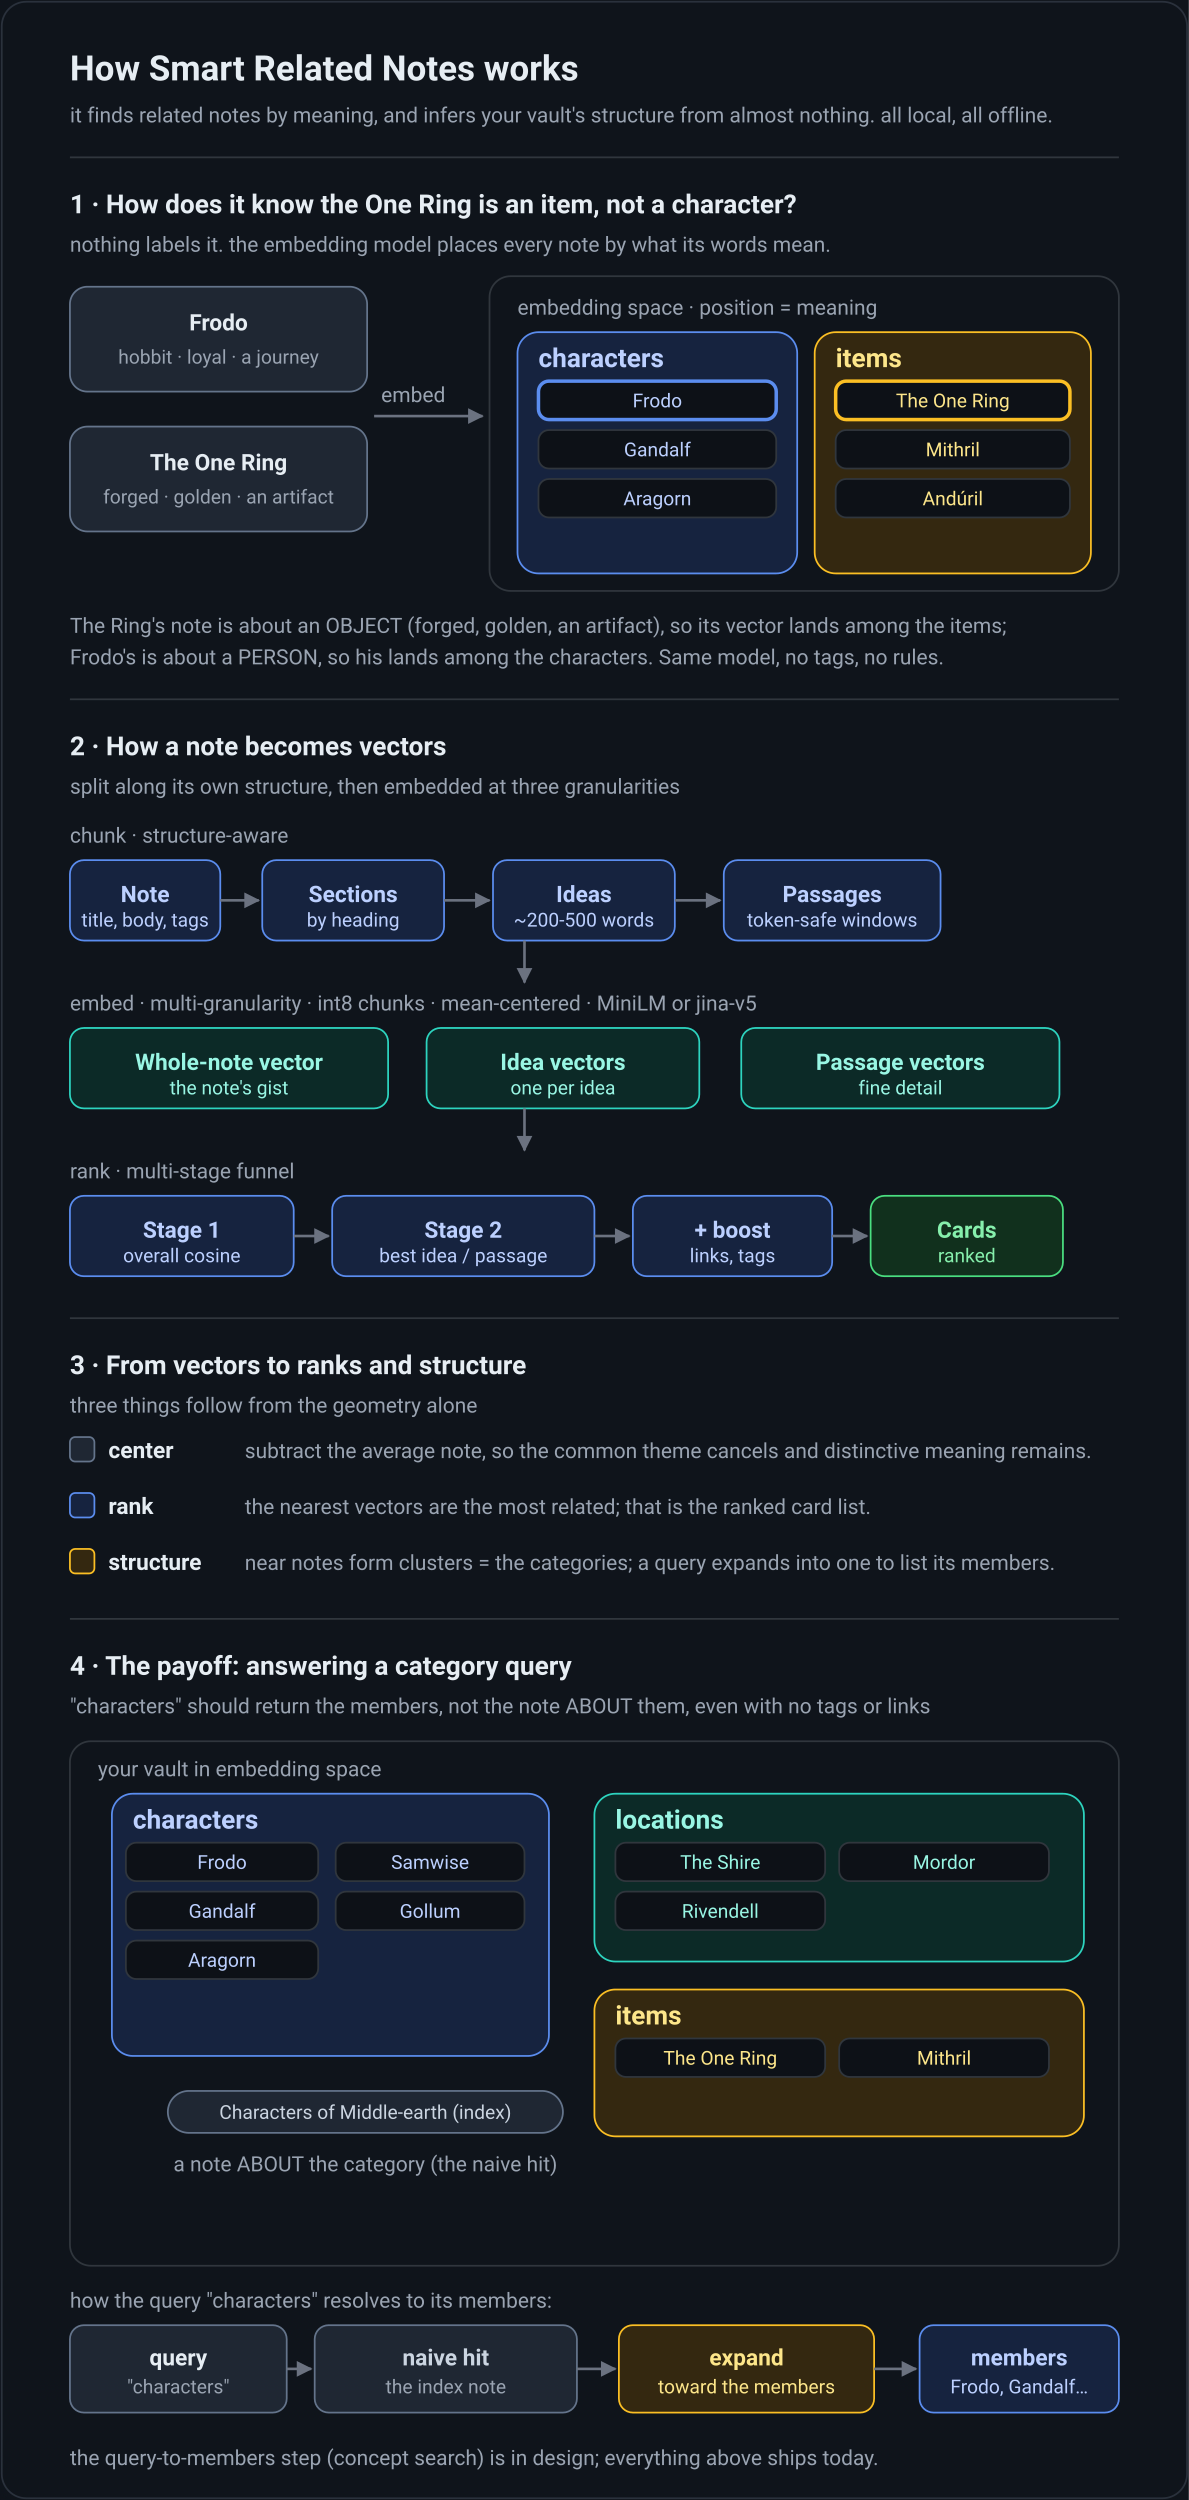
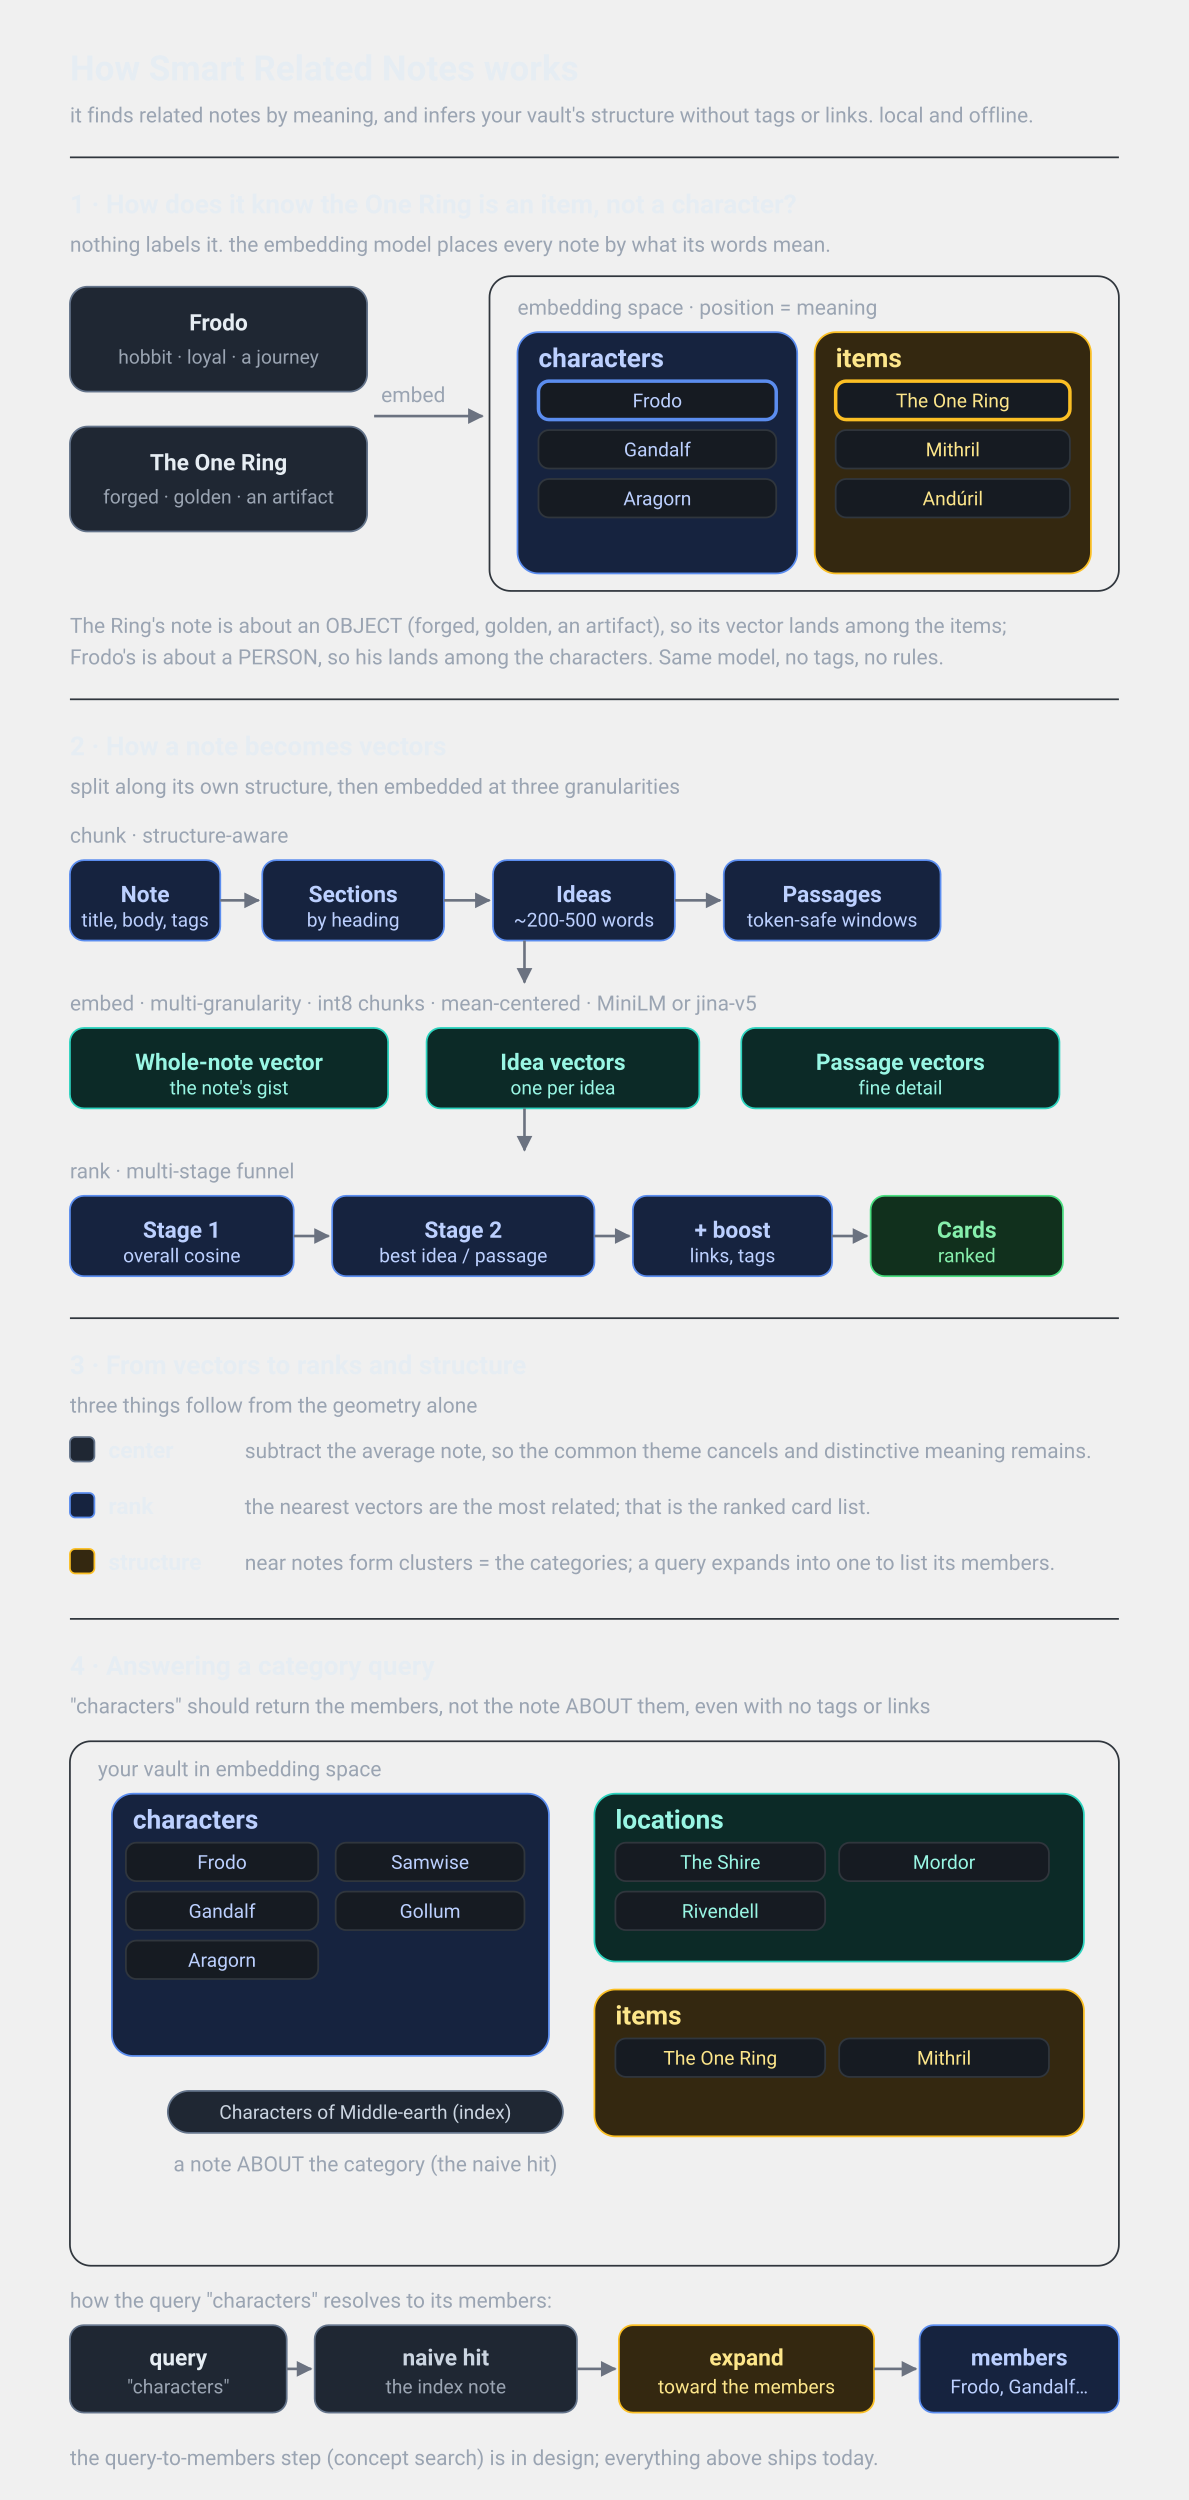
<svg xmlns="http://www.w3.org/2000/svg" width="100%" viewBox="0 0 680 1430" role="img">
  <style>
text{font-family:system-ui,-apple-system,"Segoe UI",Roboto,sans-serif;}
.h{font-size:20px;font-weight:600;}.sh{font-size:15px;font-weight:600;}.mut{font-size:12px;}.bx{font-size:13px;font-weight:600;}.chp{font-size:11px;}
- .bgbase{fill:#0f141b;}.bg{fill:#0f141b;stroke:#2a313c;}.map{fill:none;stroke:#30363d;}.div{stroke:#30363d;}
+ .map{fill:none;stroke:#30363d;}.div{stroke:#30363d;}
.cA{fill:#16233f;stroke:#5b8def;}.cB{fill:#0c2a27;stroke:#2dd4bf;}.cC{fill:#342810;stroke:#fbbf24;}.cG{fill:#11301d;stroke:#4ade80;}.cI{fill:#1f2733;stroke:#64748b;}
- .chip{fill:#0d1117;stroke:#30363d;}.hiA{fill:#0d1117;stroke:#5b8def;stroke-width:2;}.hiC{fill:#0d1117;stroke:#fbbf24;stroke-width:2;}
+ .chip{fill:#161b22;stroke:#30363d;}.hiA{fill:#161b22;stroke:#5b8def;stroke-width:2;}.hiC{fill:#161b22;stroke:#fbbf24;stroke-width:2;}
.tInk{fill:#e6edf3;}.tMut{fill:#9aa4b2;}.tA{fill:#bcd0ff;}.tB{fill:#99f6e4;}.tC{fill:#fde68a;}.tG{fill:#86efac;}.tI{fill:#cbd5e1;}
.arw{stroke:#6b7280;stroke-width:1.5;fill:none;}.arwf{fill:#6b7280;}
- @media (prefers-color-scheme:light){
- .bgbase{fill:#ffffff;}.bg{fill:#ffffff;stroke:#d0d7de;}.map{stroke:#d1d5db;}.div{stroke:#e5e7eb;}
- .cA{fill:#e8f0fe;stroke:#4285f4;}.cB{fill:#ddf5f0;stroke:#14b8a6;}.cC{fill:#fdf0d8;stroke:#f59e0b;}.cG{fill:#e6f4ea;stroke:#34a853;}.cI{fill:#eef1f4;stroke:#94a3b8;}
- .chip{fill:#ffffff;stroke:#e5e7eb;}.hiA{fill:#ffffff;stroke:#4285f4;stroke-width:2;}.hiC{fill:#ffffff;stroke:#f59e0b;stroke-width:2;}
- .tInk{fill:#1f2937;}.tMut{fill:#586273;}.tA{fill:#1a3a8f;}.tB{fill:#0f5f57;}.tC{fill:#8a5a06;}.tG{fill:#1e6b34;}.tI{fill:#475569;}
- .arw{stroke:#9ca3af;}.arwf{fill:#9ca3af;}
- }
</style>
  <defs>
    <marker id="m" markerWidth="8" markerHeight="8" refX="5.5" refY="3" orient="auto">
      <path d="M0,0 L6,3 L0,6 Z" class="arwf" />
    </marker>
  </defs>
-   <rect class="bgbase" x="0" y="0" width="680" height="1430" />
-   <rect class="bg" x="1" y="1" width="678" height="1428" rx="14" />
  <text class="h tInk" x="40" y="46">How Smart Related Notes works</text>
-   <text class="mut tMut" x="40" y="70">it finds related notes by meaning, and infers your vault's structure from almost nothing. all local, all offline.</text>
+   <text class="mut tMut" x="40" y="70">it finds related notes by meaning, and infers your vault's structure without tags or links. local and offline.</text>
  <line class="div" x1="40" y1="90" x2="640" y2="90" />
  <text class="sh tInk" x="40" y="122">1 · How does it know the One Ring is an item, not a character?</text>
  <text class="mut tMut" x="40" y="144">nothing labels it. the embedding model places every note by what its words mean.</text>
  <rect class="cI" x="40" y="164" width="170" height="60" rx="10" />
  <text class="bx tInk" x="125" y="189" text-anchor="middle">Frodo</text>
  <text class="chp tMut" x="125" y="208" text-anchor="middle">hobbit · loyal · a journey</text>
  <rect class="cI" x="40" y="244" width="170" height="60" rx="10" />
  <text class="bx tInk" x="125" y="269" text-anchor="middle">The One Ring</text>
  <text class="chp tMut" x="125" y="288" text-anchor="middle">forged · golden · an artifact</text>
  <text class="mut tMut" x="218" y="230">embed</text>
  <line class="arw" x1="214" y1="238" x2="276" y2="238" marker-end="url(#m)" />
  <rect class="map" x="280" y="158" width="360" height="180" rx="12" />
  <text class="mut tMut" x="296" y="180">embedding space · position = meaning</text>
  <rect class="cA" x="296" y="190" width="160" height="138" rx="12" />
  <text class="sh tA" x="308" y="210">characters</text>
  <rect class="hiA" x="308" y="218" width="136" height="22" rx="6" />
  <text class="chp tA" x="376" y="233" text-anchor="middle">Frodo</text>
  <rect class="chip" x="308" y="246" width="136" height="22" rx="6" />
  <text class="chp tA" x="376" y="261" text-anchor="middle">Gandalf</text>
  <rect class="chip" x="308" y="274" width="136" height="22" rx="6" />
  <text class="chp tA" x="376" y="289" text-anchor="middle">Aragorn</text>
  <rect class="cC" x="466" y="190" width="158" height="138" rx="12" />
  <text class="sh tC" x="478" y="210">items</text>
  <rect class="hiC" x="478" y="218" width="134" height="22" rx="6" />
  <text class="chp tC" x="545" y="233" text-anchor="middle">The One Ring</text>
  <rect class="chip" x="478" y="246" width="134" height="22" rx="6" />
  <text class="chp tC" x="545" y="261" text-anchor="middle">Mithril</text>
  <rect class="chip" x="478" y="274" width="134" height="22" rx="6" />
  <text class="chp tC" x="545" y="289" text-anchor="middle">Andúril</text>
  <text class="mut tMut" x="40" y="362">The Ring's note is about an OBJECT (forged, golden, an artifact), so its vector lands among the items;</text>
  <text class="mut tMut" x="40" y="380">Frodo's is about a PERSON, so his lands among the characters. Same model, no tags, no rules.</text>
  <line class="div" x1="40" y1="400" x2="640" y2="400" />
  <text class="sh tInk" x="40" y="432">2 · How a note becomes vectors</text>
  <text class="mut tMut" x="40" y="454">split along its own structure, then embedded at three granularities</text>
  <text class="mut tMut" x="40" y="482">chunk · structure-aware</text>
  <rect class="cA" x="40" y="492" width="86" height="46" rx="8" />
  <text class="bx tA" x="83" y="516" text-anchor="middle">Note</text>
  <text class="chp tA" x="83" y="530" text-anchor="middle">title, body, tags</text>
  <rect class="cA" x="150" y="492" width="104" height="46" rx="8" />
  <text class="bx tA" x="202" y="516" text-anchor="middle">Sections</text>
  <text class="chp tA" x="202" y="530" text-anchor="middle">by heading</text>
  <rect class="cA" x="282" y="492" width="104" height="46" rx="8" />
  <text class="bx tA" x="334" y="516" text-anchor="middle">Ideas</text>
  <text class="chp tA" x="334" y="530" text-anchor="middle">~200-500 words</text>
  <rect class="cA" x="414" y="492" width="124" height="46" rx="8" />
  <text class="bx tA" x="476" y="516" text-anchor="middle">Passages</text>
  <text class="chp tA" x="476" y="530" text-anchor="middle">token-safe windows</text>
  <line class="arw" x1="126" y1="515" x2="148" y2="515" marker-end="url(#m)" />
  <line class="arw" x1="254" y1="515" x2="280" y2="515" marker-end="url(#m)" />
  <line class="arw" x1="386" y1="515" x2="412" y2="515" marker-end="url(#m)" />
  <line class="arw" x1="300" y1="538" x2="300" y2="562" marker-end="url(#m)" />
  <text class="mut tMut" x="40" y="578">embed · multi-granularity · int8 chunks · mean-centered · MiniLM or jina-v5</text>
  <rect class="cB" x="40" y="588" width="182" height="46" rx="8" />
  <text class="bx tB" x="131" y="612" text-anchor="middle">Whole-note vector</text>
  <text class="chp tB" x="131" y="626" text-anchor="middle">the note's gist</text>
  <rect class="cB" x="244" y="588" width="156" height="46" rx="8" />
  <text class="bx tB" x="322" y="612" text-anchor="middle">Idea vectors</text>
  <text class="chp tB" x="322" y="626" text-anchor="middle">one per idea</text>
  <rect class="cB" x="424" y="588" width="182" height="46" rx="8" />
  <text class="bx tB" x="515" y="612" text-anchor="middle">Passage vectors</text>
  <text class="chp tB" x="515" y="626" text-anchor="middle">fine detail</text>
  <line class="arw" x1="300" y1="634" x2="300" y2="658" marker-end="url(#m)" />
  <text class="mut tMut" x="40" y="674">rank · multi-stage funnel</text>
  <rect class="cA" x="40" y="684" width="128" height="46" rx="8" />
  <text class="bx tA" x="104" y="708" text-anchor="middle">Stage 1</text>
  <text class="chp tA" x="104" y="722" text-anchor="middle">overall cosine</text>
  <rect class="cA" x="190" y="684" width="150" height="46" rx="8" />
  <text class="bx tA" x="265" y="708" text-anchor="middle">Stage 2</text>
  <text class="chp tA" x="265" y="722" text-anchor="middle">best idea / passage</text>
  <rect class="cA" x="362" y="684" width="114" height="46" rx="8" />
  <text class="bx tA" x="419" y="708" text-anchor="middle">+ boost</text>
  <text class="chp tA" x="419" y="722" text-anchor="middle">links, tags</text>
  <rect class="cG" x="498" y="684" width="110" height="46" rx="8" />
  <text class="bx tG" x="553" y="708" text-anchor="middle">Cards</text>
  <text class="chp tG" x="553" y="722" text-anchor="middle">ranked</text>
  <line class="arw" x1="168" y1="707" x2="188" y2="707" marker-end="url(#m)" />
  <line class="arw" x1="340" y1="707" x2="360" y2="707" marker-end="url(#m)" />
  <line class="arw" x1="476" y1="707" x2="496" y2="707" marker-end="url(#m)" />
  <line class="div" x1="40" y1="754" x2="640" y2="754" />
  <text class="sh tInk" x="40" y="786">3 · From vectors to ranks and structure</text>
  <text class="mut tMut" x="40" y="808">three things follow from the geometry alone</text>
  <rect class="cI" x="40" y="822" width="14" height="14" rx="3" />
  <text class="bx tInk" x="62" y="834">center</text>
  <text class="mut tMut" x="140" y="834">subtract the average note, so the common theme cancels and distinctive meaning remains.</text>
  <rect class="cA" x="40" y="854" width="14" height="14" rx="3" />
  <text class="bx tInk" x="62" y="866">rank</text>
  <text class="mut tMut" x="140" y="866">the nearest vectors are the most related; that is the ranked card list.</text>
  <rect class="cC" x="40" y="886" width="14" height="14" rx="3" />
  <text class="bx tInk" x="62" y="898">structure</text>
  <text class="mut tMut" x="140" y="898">near notes form clusters = the categories; a query expands into one to list its members.</text>
  <line class="div" x1="40" y1="926" x2="640" y2="926" />
-   <text class="sh tInk" x="40" y="958">4 · The payoff: answering a category query</text>
+   <text class="sh tInk" x="40" y="958">4 · Answering a category query</text>
  <text class="mut tMut" x="40" y="980">"characters" should return the members, not the note ABOUT them, even with no tags or links</text>
  <rect class="map" x="40" y="996" width="600" height="300" rx="12" />
  <text class="mut tMut" x="56" y="1016">your vault in embedding space</text>
  <rect class="cA" x="64" y="1026" width="250" height="150" rx="12" />
  <text class="sh tA" x="76" y="1046">characters</text>
  <rect class="chip" x="72" y="1054" width="110" height="22" rx="6" />
  <text class="chp tA" x="127" y="1069" text-anchor="middle">Frodo</text>
  <rect class="chip" x="72" y="1082" width="110" height="22" rx="6" />
  <text class="chp tA" x="127" y="1097" text-anchor="middle">Gandalf</text>
  <rect class="chip" x="72" y="1110" width="110" height="22" rx="6" />
  <text class="chp tA" x="127" y="1125" text-anchor="middle">Aragorn</text>
  <rect class="chip" x="192" y="1054" width="108" height="22" rx="6" />
  <text class="chp tA" x="246" y="1069" text-anchor="middle">Samwise</text>
  <rect class="chip" x="192" y="1082" width="108" height="22" rx="6" />
  <text class="chp tA" x="246" y="1097" text-anchor="middle">Gollum</text>
  <rect class="cB" x="340" y="1026" width="280" height="96" rx="12" />
  <text class="sh tB" x="352" y="1046">locations</text>
  <rect class="chip" x="352" y="1054" width="120" height="22" rx="6" />
  <text class="chp tB" x="412" y="1069" text-anchor="middle">The Shire</text>
  <rect class="chip" x="352" y="1082" width="120" height="22" rx="6" />
  <text class="chp tB" x="412" y="1097" text-anchor="middle">Rivendell</text>
  <rect class="chip" x="480" y="1054" width="120" height="22" rx="6" />
  <text class="chp tB" x="540" y="1069" text-anchor="middle">Mordor</text>
  <rect class="cC" x="340" y="1138" width="280" height="84" rx="12" />
  <text class="sh tC" x="352" y="1158">items</text>
  <rect class="chip" x="352" y="1166" width="120" height="22" rx="6" />
  <text class="chp tC" x="412" y="1181" text-anchor="middle">The One Ring</text>
  <rect class="chip" x="480" y="1166" width="120" height="22" rx="6" />
  <text class="chp tC" x="540" y="1181" text-anchor="middle">Mithril</text>
  <rect class="cI" x="96" y="1196" width="226" height="24" rx="12" />
  <text class="chp tI" x="209" y="1212" text-anchor="middle">Characters of Middle-earth (index)</text>
  <text class="mut tMut" x="209" y="1242" text-anchor="middle">a note ABOUT the category (the naive hit)</text>
  <text class="mut tMut" x="40" y="1320">how the query "characters" resolves to its members:</text>
  <rect class="cI" x="40" y="1330" width="124" height="50" rx="8" />
  <text class="bx tInk" x="102" y="1353" text-anchor="middle">query</text>
  <text class="chp tMut" x="102" y="1369" text-anchor="middle">"characters"</text>
  <line class="arw" x1="164" y1="1355" x2="178" y2="1355" marker-end="url(#m)" />
  <rect class="cI" x="180" y="1330" width="150" height="50" rx="8" />
  <text class="bx tI" x="255" y="1353" text-anchor="middle">naive hit</text>
  <text class="chp tMut" x="255" y="1369" text-anchor="middle">the index note</text>
  <line class="arw" x1="330" y1="1355" x2="352" y2="1355" marker-end="url(#m)" />
  <rect class="cC" x="354" y="1330" width="146" height="50" rx="8" />
  <text class="bx tC" x="427" y="1353" text-anchor="middle">expand</text>
  <text class="chp tC" x="427" y="1369" text-anchor="middle">toward the members</text>
  <line class="arw" x1="500" y1="1355" x2="524" y2="1355" marker-end="url(#m)" />
  <rect class="cA" x="526" y="1330" width="114" height="50" rx="8" />
  <text class="bx tA" x="583" y="1353" text-anchor="middle">members</text>
  <text class="chp tA" x="583" y="1369" text-anchor="middle">Frodo, Gandalf…</text>
  <text class="mut tMut" x="40" y="1410">the query-to-members step (concept search) is in design; everything above ships today.</text>
</svg>
